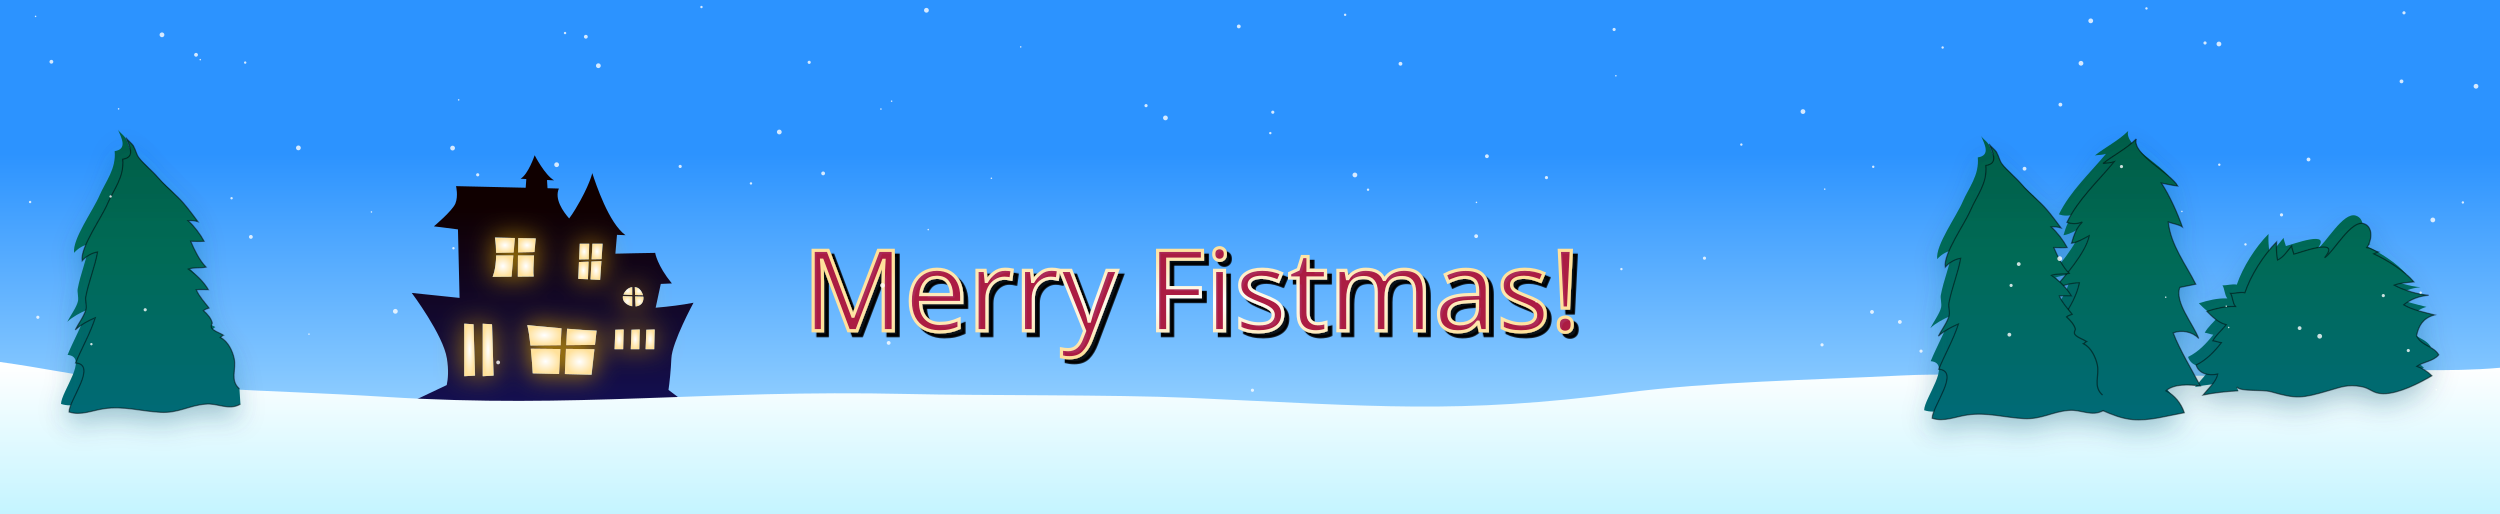
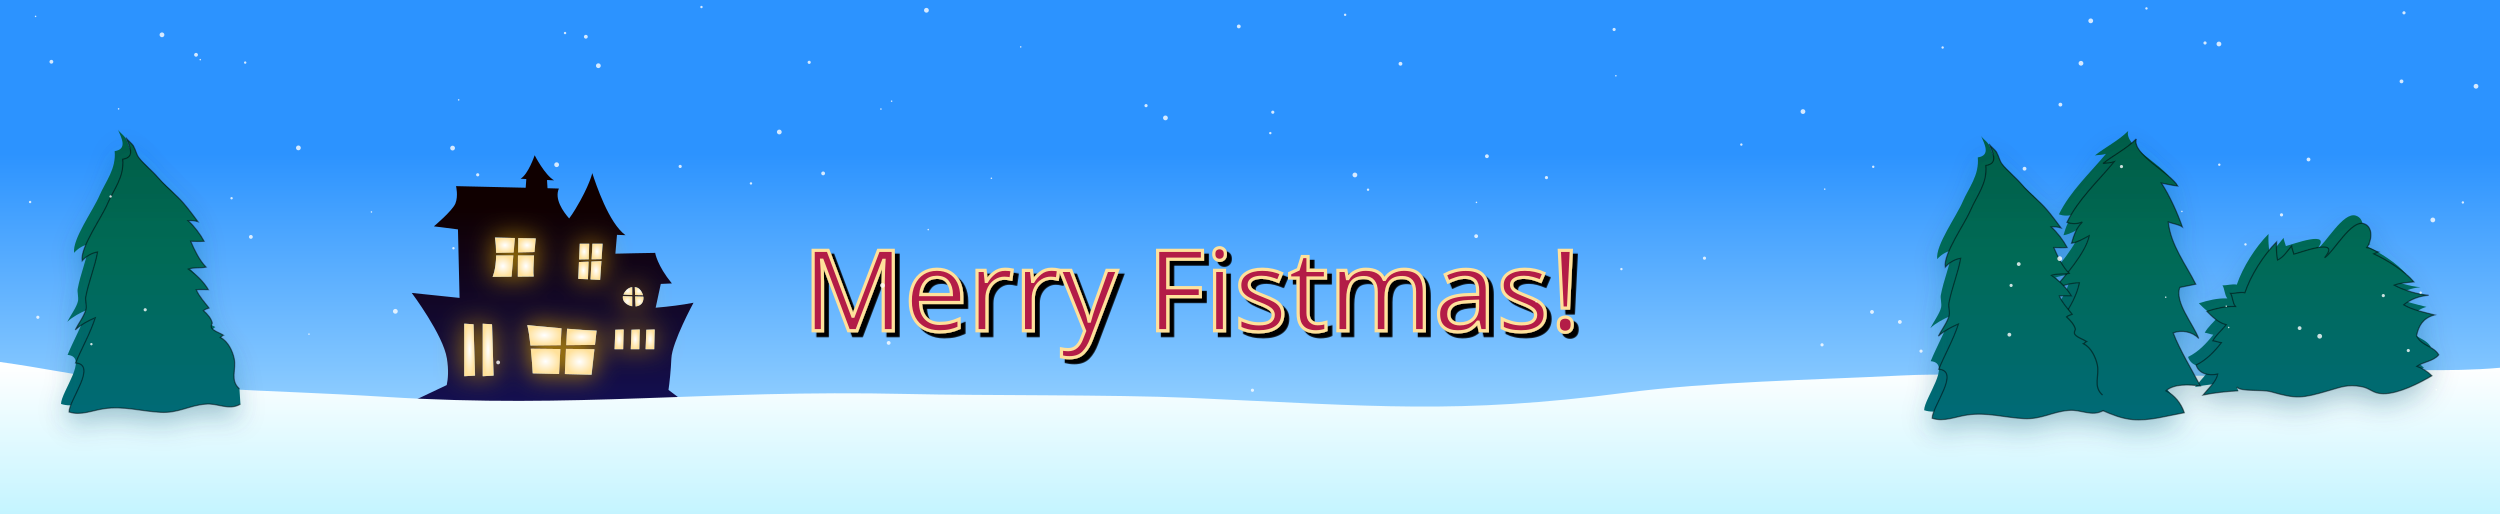
<svg xmlns="http://www.w3.org/2000/svg" id="banner-halloween-svg" viewBox="0 15 1558 320" width="100%" version="1.1">
  <g id="banner-halloween-sky">
    <rect width="1558" height="379.126" id="banner-halloween-skybox" fill="url(#banner-halloween-skybox_1_)" />
  </g>
  <g id="banner-halloween-scene" transform="matrix(1,0,0,1.002305,427.0925,-121.2526)">
    <g id="banner-halloween-text" transform="translate(-27.13598,1.561373)" style="transform:rotate(-1.5deg) skewX(-3deg)">
-       <text id="banner-halloween-title" x="100" y="340" fill="rgb(179 26 70)" fill-opacity="0.9" stroke="url(#banner-halloween-house-window-gradient)" stroke-width="2" style="font-size:70px;font-family:Plakat-Fraktur;filter: drop-shadow(3px 3px 0px black)">
+       <text id="banner-halloween-title" x="100" y="340" fill="#b31a46" stroke="#ffe19b" stroke-width="2" style="font-size:70px;font-family:Plakat-Fraktur;filter: drop-shadow(3px 3px 0px black)">
        <tspan>Merry Fistmas!</tspan>
      </text>
    </g>
    <g id="banner-halloween-house" transform="translate(-236.091,3.868135)">
      <path id="banner-halloween-house-fill" fill="url(#house-fill-gradient)" d="m 227.4,354.9 c 0.4,-10 13.8,-34.6 13.8,-34.6 -7.1,1.4 -15.3,2.4 -23.6,3.1 l 3.2,-14.8 6.9,-0.3 c -9.2,-11.2 -10.4,-19 -10.4,-19 -4.4,0 -19.1,0.4 -24.8,0.5 l 1,-11.7 c 3.3,0.1 5.3,0.2 5.3,0.2 -10.4,-7.5 -18.4,-31.7 -20.7,-38.6 0,0 -1.7,7.8 -10.4,22.2 -1.4,2.3 -2.7,4.3 -4,6 -3.8,-4.3 -9.3,-12.1 -6.4,-18.6 l -7.1,-0.2 -0.3,-5.1 4.4,0.2 c -5.8,-3.3 -12.1,-15.6 -12.1,-15.6 0,0 -4,11.9 -8.8,14.6 l 3.6,0.2 -0.4,5.4 -43.4,-1 c 0,0 1.5,6.1 -0.4,10.8 -1.9,4.6 -13.4,14.2 -13.4,14.2 l 15,1.9 1,42.6 -29.8,-3.1 c 0,0 19.6,26.1 21.9,40.7 1.2,7.3 0.7,12.9 -0.1,16.6 l -29.9,14.1 h 182.8 l -14.7,-11.1 c 0.6,-3.9 1.5,-12.3 1.8,-19.6 z m -30.2,-38.7 5.8,0.2 v 6.1 c -3.3,-0.6 -6.4,-3 -5.8,-6.3 z m 12.8,1.1 c 0,0.1 0,0.1 0,0 0,3.5 -2.3,5 -4.9,5.3 -0.1,-1.6 -0.2,-3.9 -0.3,-6.2 l 5.1,0.1 c 0.1,0.3 0.1,0.6 0.1,0.8 z m -72.4,16.9 c 0,0 10.3,1 21.3,2 l -0.5,10.5 -18.8,0.2 c -0.5,-4.7 -1.2,-9.4 -2,-12.7 z m 32.2,-39.2 6,-0.3 -0.4,11 -6.1,-0.3 z m 10,51.4 -17.9,0.2 0.5,-10.2 c 7.2,0.6 14.2,1.1 18.4,1.2 z m -21.6,2.7 -0.8,15.5 c -6.6,-0.2 -13.1,-0.3 -16.4,-0.4 0,0 -0.4,-7.4 -1.2,-15.3 z m 3.6,0 17.7,0.2 -1.8,15.8 c 0,0 -7.9,-0.2 -16.6,-0.4 z m 30.2,0.1 0.4,-12.1 5.2,-0.1 -0.3,12.2 z m 10.1,0 0.4,-12.1 5.2,-0.1 -0.3,12.2 z m 14.6,0 h -5.3 l 0.4,-12.1 5.2,-0.1 z m -33.7,-43.1 -6,-0.3 0.6,-11.1 6.2,-0.3 z m 0.9,-12.9 -6.2,0.1 0.5,-9.7 h 6.4 z m -8,0.1 -6,0.1 0.4,-9.8 h 5.9 z m -59.3,72.3 -6.7,0.4 v -32.6 l 5.8,0.4 z m -18.3,-32.3 5.8,0.4 1,31.9 -6.7,0.4 v -32.7 z m 111.4,-17.7 c -1.3,0 -3.1,0 -4.9,-0.1 -0.1,-1.9 -0.1,-3.7 -0.2,-5 0.6,0.1 1.2,0.2 1.8,0.5 1.6,0.8 2.8,2.8 3.3,4.6 z m -6.7,-5 v 4.9 c -2.2,-0.1 -4.3,-0.2 -5.5,-0.2 0.3,-0.6 0.7,-1.2 1,-1.8 1.1,-1.7 2.7,-2.7 4.5,-2.9 z m -61.4,-6.6 -9.9,0.1 0.1,-13.2 h 10 c -0.3,5.4 -0.6,11.2 -0.2,13.1 z m -23.4,-13.1 h 10.7 l -1.1,13.2 -11.8,0.1 c 0,0 2,-4.4 2.2,-13.3 z m 23.8,-2.1 -10.2,0.2 0.1,-8.9 10.9,0.2 c 0,0 -0.4,3.9 -0.8,8.5 z m -12.2,-8.8 -0.8,9 -10.9,0.2 c 0,-2.8 -0.2,-6 -0.7,-9.5 z" />
      <g id="banner-halloween-house-windows" fill="url(#banner-halloween-house-window-gradient)" style="filter: drop-shadow(0px 0px 8px #ce9a00);">
        <path d="m 158.9,336.2 c -11,-0.9 -21.3,-2 -21.3,-2 0.8,3.3 1.5,8 2,12.7 l 18.8,-0.2 z" />
        <path d="m 157.4,364.6 0.8,-15.5 -18.4,-0.2 c 0.8,7.9 1.2,15.3 1.2,15.3 3.4,0.1 9.9,0.2 16.4,0.4 z" />
        <path d="m 177.6,365 1.8,-15.8 -17.7,-0.2 -0.7,15.6 c 8.7,0.3 16.6,0.4 16.6,0.4 z" />
        <path d="m 162.4,336.5 -0.5,10.2 17.9,-0.2 1,-8.8 c -4.3,-0.1 -11.3,-0.6 -18.4,-1.2 z" />
        <polygon points="197.7,336.9 192.5,337.1 192,349.2 197.4,349.2 " />
        <polygon points="207.7,336.9 202.6,337.1 202.1,349.2 207.4,349.2 " />
        <polygon points="211.8,337.1 211.3,349.2 216.7,349.2 217,336.9 " />
        <polygon points="109.8,333.3 109.8,366 116.6,365.6 115.6,333.7 " />
        <polygon points="105,365.6 104.1,333.7 98.3,333.3 98.3,366 " />
        <path d="m 128.9,290.9 h -10.7 c -0.1,8.9 -2.2,13.3 -2.2,13.3 l 11.8,-0.1 z" />
        <path d="m 131.9,289 10.2,-0.2 c 0.4,-4.6 0.8,-8.5 0.8,-8.5 L 132,280.1 Z" />
        <path d="m 131.8,290.9 -0.1,13.2 9.9,-0.1 c -0.4,-1.9 -0.1,-7.7 0.2,-13.1 z" />
        <path d="m 129.1,289.1 0.8,-9 -12.4,-0.3 c 0.5,3.6 0.7,6.8 0.7,9.5 z" />
        <polygon points="175.4,305.7 175.8,294.8 169.8,295 169.4,305.5 " />
        <polygon points="170.3,283.6 169.9,293.4 175.9,293.3 176.2,283.6 " />
        <polygon points="178.2,283.6 177.7,293.3 183.9,293.2 184.5,283.6 " />
        <polygon points="183.8,294.4 177.6,294.7 177,305.8 183,306.1 " />
        <path d="m 204.8,315.5 c 1.8,0.1 3.6,0.1 4.9,0.1 -0.5,-1.9 -1.7,-3.8 -3.3,-4.5 -0.6,-0.3 -1.2,-0.4 -1.8,-0.5 0.1,1.2 0.1,3 0.2,4.9 z" />
        <path d="m 203,322.5 v -6.1 l -5.8,-0.2 c -0.6,3.3 2.5,5.7 5.8,6.3 z" />
        <path d="m 205.1,322.6 c 2.6,-0.2 4.9,-1.8 4.9,-5.2 0,0 0,0 0,-0.1 0,-0.2 0,-0.5 -0.1,-0.8 l -5.1,-0.1 c 0.1,2.3 0.2,4.6 0.3,6.2 z" />
        <path d="m 203,315.5 v -4.9 c -1.8,0.2 -3.4,1.3 -4.5,2.8 -0.4,0.6 -0.8,1.2 -1,1.8 1.2,0.1 3.3,0.2 5.5,0.3 z" />
      </g>
    </g>
    <path id="banner-halloween-ground" fill="url(#ground-gradient)" d="m 1033.896,367.2 c -77.9,5.6 -117.162,-0.1 -203.163,1.7 -24.097,0.5 -48.61,-0.7 -72.499,0.5 -57.75,2.9 -118.823,3.8 -173.042,10.8 -104.074,13.4 -154.554,8.3 -271.092,3.1 -48.61,-2.1 -127.133,-1.3 -175.95,-2.4 -126.094,-2.8 -205.241,9.3 -325.103,1.8 -74.576,-4.7 -136.481,-3.8 -202.748,-15.7 -12.049,-2.1 -24.513,-4.2 -37.392,-6 V 500.1 H 1130.908 V 364.6 c -33.445,3 -62.32,0.1 -97.011,2.6 z" />
    <g id="banner-christmas-trees" transform="scale(0.8) translate(550 -100)" style="filter: drop-shadow(0px 10px 10px rgba(0,86,118,0.2))">
      <path id="banner-tree-4" fill="url(#tree-gradient)" d="M653.514,567.411c-9.173,0.507-18.854,1.525-27.516,3.304 c4.075-5.086,10.19-10.17,11.465-16.271c-6.882,1.526-14.776-0.253-16.817-7.115c7.898-3.812,14.269-10.423,19.62-17.285 c-2.294-0.254-4.332-1.271-6.626-1.526c2.294-4.319,6.881-8.134,10.447-12.456c-6.115-1.526-10.702-6.098-15.034-10.42 c7.136-2.29,14.525-4.069,22.166-3.812c-2.292-2.797-2.037-7.627-3.82-10.17c3.312,0.254,7.644-1.271,11.21-0.508 c4.587-13.474,14.522-29.23,24.712-39.4c-0.254,4.576,0,9.913,0.767,13.981c4.84-2.29,7.644-7.119,10.955-10.931 c0.255,2.032,1.275,4.322,1.783,6.354c3.82-0.761,37.705-13.727,23.949,2.797c6.878-4.322,20.638-29.741,30.573-26.437 c7.898,2.543,5.86,14.235,2.292,18.557c3.568,0.508,6.369,2.797,9.172,3.558c-1.274,0.508-2.803,0.764-3.82,1.271 c10.444,4.83,23.949,13.218,31.336,21.862c-5.095,0.508-10.444,0.761-15.285,2.54c7.645,4.068,18.089,7.118,26.75,7.88 c-7.133,0.507-14.011,3.051-19.363,7.373c6.881,4.065,16.051,5.844,23.949,7.88c-9.17,2.54-12.481,8.641-14.01,16.267 c4.328,8.134,12.993,7.626,17.322,14.742c-4.329,5.083-11.719,5.337-17.068,8.898c4.329,1.525,8.406,4.065,11.719,7.369 c-9.427,5.595-25.732,13.981-37.708,13.981c-8.661,0-9.937-4.322-17.58-5.591c-10.19-1.782-15.03,0.254-24.712,3.048 c-21.654,6.354-25.479,6.612-45.35,1.018c-7.39-2.033-23.694,0.253-26.752-3.812" />
      <path id="banner-tree-3" fill="url(#tree-gradient)" d="M519.755,571.983c-7.133,1.525-14.269,0.51-21.4,0 c4.329-6.609,10.189-12.199,14.522-18.808c-2.037,0.508-5.095-0.51-7.135-0.256c-0.509-7.877,6.369-15.25,8.918-22.623 c-5.095,1.271-10.189,2.543-15.288,2.29c11.468-14.235,26.244-30.249,30.319-49.06c-6.624,0-14.011,2.287-19.872,4.83 c8.407-9.913,24.712-27.96,27.516-41.434c-4.332,2.29-8.915,5.084-13.759,5.848c1.786-6.101,3.823-12.202,8.409-16.524 c-4.077,1.782-8.409,1.525-11.976,0.256c8.918-18.049,24.203-32.028,36.688-47.026c-2.803,1.017-5.857,0.764-8.66,1.271 c8.406-6.609,18.342-11.438,25.986-19.064c-3.566,11.692,26.752,26.437,32.355,36.603c-4.074-0.507-8.661-1.525-12.738-2.29 c6.369,9.659,12.484,23.133,16.308,34.064c-3.058-2.032-7.644-2.543-10.956-3.814c1.783,17.796,13.756,33.046,21.4,48.299 c-4.074,0.761-8.407,1.778-12.484,2.54c-4.075,11.695,10.447,28.216,14.779,39.654c-4.844-5.336-13.505-6.862-19.875-4.322 c5.096,13.22,14.269,28.216,21.146,41.179c-8.661-1.014-20.38-1.779-26.75,3.815c6.879,3.557,11.719,9.658,14.266,17.028 c-12.994,2.29-27.262,6.609-40.509,5.34c-16.051-1.525-30.319-11.695-45.861-16.524" />
      <path id="banner-tree-2" fill="url(#tree-gradient)" d="M547.781,570.714c-7.644-6.609-2.295-15-4.078-23.387 c-1.274-6.101-4.841-13.471-10.701-16.521c0.766-0.257,1.528-1.526,2.295-1.779c-2.295-1.525-8.919-3.561-9.428-6.354 c-0.254-1.018,0.764-3.051,0.764-3.051c-0.764-3.305-3.566-6.612-6.878-9.659c1.273-1.018,2.803-1.525,4.332-2.035 c-3.313-4.319-7.898-9.149-9.937-14.236c3.058-0.253,6.37,0,9.425,0c-3.566-6.097-9.682-11.945-15.539-16.014 c4.332-1.525,9.172-0.507,13.756-1.525c-5.096-5.083-9.17-13.471-11.974-20.08c3.058,0,6.878,0.254,10.447,0 c-3.058-5.594-7.644-11.692-12.484-16.014c2.546-0.253,5.095,0,7.641,0.761c-5.349-7.115-10.952-14.996-17.834-21.097 c-4.841-4.575-9.169-8.388-13.501-13.471c-4.332-5.086-10.702-9.916-14.522-14.999c-2.037-2.541-2.549-6.101-4.332-9.149 c-1.274-2.29-4.841-4.575-5.861-6.612c2.804,6.612,7.645,15.253-2.546,16.778c1.274,13.981-7.135,23.641-11.719,34.314 c-4.844,11.441-21.403,34.064-19.874,44.738c3.058-3.558,7.39-6.098,11.976-6.862c-2.04,11.438-7.135,23.64-9.173,34.825 c-0.508,2.286,0.764,6.354,0.255,9.405c-1.021,4.83-6.115,11.692-8.407,16.267c4.329-4.068,10.19-7.115,15.539-9.405 c-4.074,12.456-10.444,23.387-15.284,35.078c17.07,1.526-5.096,28.724-5.096,38.129c9.17,3.051,18.089-1.271,27.262-2.543 c15.284-2.287,29.044,2.036,44.074,2.797c13.76,0.764,22.166-5.337,34.905-6.355c9.682-1.014,18.088,5.337,27.261,0" />
      <path id="banner-tree-1" fill="url(#tree-gradient)" d="M-903.592,565.831c-7.643-6.61-2.293-14.999-4.076-23.385 c-1.275-6.101-4.841-13.475-10.7-16.523c0.764-0.509,1.529-1.524,2.293-1.781c-2.293-1.522-8.918-3.558-9.427-6.354 c-0.256-1.015,0.764-3.048,0.764-3.048c-0.764-3.307-3.312-6.612-6.879-9.658c1.274-1.018,2.803-1.526,4.332-2.036 c-3.313-4.319-7.898-9.152-9.938-14.235c3.058-0.253,6.37,0,9.427,0c-3.568-6.098-9.681-11.945-15.542-16.014 c4.332-1.526,9.172-0.508,13.759-1.526c-5.096-5.083-9.172-13.471-11.974-20.079c3.058,0,6.878,0.253,10.445,0 c-3.058-5.594-7.644-11.695-12.484-16.014c2.547-0.254,5.095,0,7.644,0.761c-5.351-7.116-10.956-14.997-17.835-21.098 c-4.841-4.575-9.171-8.387-13.502-13.47c-4.332-5.087-10.702-9.917-14.523-15c-2.038-2.54-2.548-6.101-4.331-9.152 c-1.274-2.286-4.84-4.572-5.859-6.608c2.802,6.608,7.643,15.252-2.549,16.778c1.274,13.981-7.132,23.64-11.719,34.314 c-4.841,11.44-21.401,34.063-19.873,44.737c3.058-3.557,7.389-6.097,11.975-6.862c-2.039,11.438-7.134,23.641-9.172,34.825 c-0.509,2.287,0.764,6.354,0.255,9.405c-1.02,4.83-6.115,11.692-8.408,16.269c4.332-4.069,10.191-7.117,15.542-9.406 c-4.077,12.455-10.446,23.387-15.287,35.079c17.069,1.524-5.097,28.723-5.097,38.129c9.173,3.05,18.09-1.272,27.261-2.543 c15.287-2.288,29.045,2.034,44.076,2.796c13.759,0.764,22.166-5.337,34.905-6.354c9.681-1.019,18.089,5.335,27.261,0" />
    </g>
    <use href="#banner-christmas-trees" x="5" y="5" stroke="rgba(0,0,0,0.5)" />
  </g>
  <g id="banner-halloween-stars" fill="white" style="opacity:0.8" transform="translate(-68.5,25.76105)">
    <g class="star1 star">
      <circle cx="354.347" cy="51.486" />
      <circle cx="686.334" cy="100.344" />
      <circle cx="1428.26" cy="121.011" />
      <circle cx="142.411" cy="57.083" />
      <circle cx="624.15" cy="52.292" />
      <circle cx="261.058" cy="197.466" />
      <circle cx="1586.788" cy="232.134" />
      <circle cx="1457.409" cy="193.316" />
      <circle cx="193.3" cy="26.42" />
      <circle cx="1025.818" cy="177.296" />
      <circle cx="1205.666" cy="107.116" />
      <circle cx="988.629" cy="115.369" />
      <circle cx="1418.169" cy="174.456" />
      <circle cx="617.497" cy="57.194" />
      <circle cx="299.98" cy="121.335" />
      <circle cx="90.674" cy="-0.545" />
      <circle cx="1075.516" cy="36.47" />
      <circle cx="1455.911" cy="180.057" />
      <circle cx="646.974" cy="132.325" />
      <circle cx="704.607" cy="18.467" />
    </g>
    <g class="star2 star">
      <circle cx="1406.176" cy="-5.51" />
      <circle cx="536.495" cy="103.552" />
      <circle cx="351.089" cy="143.942" />
      <circle cx="1279.154" cy="18.84" />
      <circle cx="221.3" cy="28.242" />
      <circle cx="1603.348" cy="115.407" />
      <circle cx="921.064" cy="107.465" />
      <circle cx="137.431" cy="111.681" />
      <circle cx="505.655" cy="-6.382" />
      <circle cx="1577.062" cy="171.633" />
      <circle cx="906.788" cy="-1.538" />
      <circle cx="860.159" cy="72.192" />
      <circle cx="212.817" cy="112.776" />
      <circle cx="1451.561" cy="91.881" />
      <circle cx="1153.7" cy="79.335" />
      <circle cx="1235.9" cy="93.177" />
      <circle cx="125.449" cy="203.72" />
      <circle cx="1467.881" cy="141.558" />
      <circle cx="87.269" cy="115.139" />
      <circle cx="420.645" cy="9.829" />
      <circle cx="1078.965" cy="156.936" />
    </g>
    <g class="star3 star">
      <circle cx="861.699" cy="59.167" />
      <circle cx="92.082" cy="186.96" />
      <circle cx="492.39" cy="92.958" />
      <circle cx="782.711" cy="55.075" />
      <circle cx="1569.352" cy="207.689" />
      <circle cx="1553.776" cy="173.456" />
      <circle cx="366.202" cy="98.177" />
      <circle cx="158.989" cy="182.291" />
      <circle cx="1566.663" cy="-2.773" />
      <circle cx="1032.249" cy="99.918" />
      <circle cx="1442.672" cy="16.022" />
      <circle cx="849.02" cy="232.442" />
      <circle cx="572.787" cy="28.079" />
      <circle cx="1265.692" cy="208.071" />
      <circle cx="1321.816" cy="167.116" />
      <circle cx="1203.993" cy="204.141" />
      <circle cx="1074.416" cy="7.615" />
      <circle cx="1390.599" cy="93.045" />
      <circle cx="1490.332" cy="123.142" />
      <circle cx="1130.73" cy="150.139" />
    </g>
    <g class="star4 star">
      <circle cx="1235.126" cy="183.638" />
      <circle cx="941.274" cy="28.987" />
      <circle cx="1565.119" cy="39.95" />
      <circle cx="1320.731" cy="197.814" />
      <circle cx="1330.191" cy="94.381" />
      <circle cx="1501.62" cy="193.726" />
      <circle cx="100.527" cy="27.732" />
      <circle cx="1326.579" cy="153.809" />
      <circle cx="840.519" cy="5.715" />
      <circle cx="1507.164" cy="88.637" />
      <circle cx="1252.487" cy="189.869" />
      <circle cx="433.599" cy="12.135" />
      <circle cx="995.147" cy="86.595" />
      <circle cx="1352.536" cy="54.44" />
      <circle cx="581.478" cy="97.3" />
      <circle cx="622.313" cy="202.94" />
      <circle cx="988.44" cy="136.429" />
      <circle cx="224.839" cy="136.871" />
      <circle cx="190.671" cy="23.389" />
      <circle cx="378.939" cy="215.1" />
    </g>
    <g class="star5 star">
      <circle cx="415.391" cy="91.884" />
      <circle cx="1611.545" cy="43" />
      <circle cx="1584.626" cy="126.312" />
      <circle cx="794.802" cy="62.718" />
      <circle cx="1451.339" cy="16.653" />
      <circle cx="554.161" cy="71.5" />
      <circle cx="314.889" cy="183.248" />
      <circle cx="645.848" cy="-4.356" />
      <circle cx="1192.102" cy="58.767" />
      <circle cx="1371.442" cy="2.227" />
      <circle cx="618.456" cy="167.11" />
      <circle cx="254.459" cy="81.4" />
      <circle cx="1514.125" cy="198.78" />
      <circle cx="1352.117" cy="150.42" />
      <circle cx="1365.364" cy="28.673" />
      <circle cx="912.875" cy="98.278" />
      <circle cx="350.549" cy="81.523" />
      <circle cx="441.397" cy="30.192" />
      <circle cx="169.443" cy="10.935" />
    </g>
    <defs>
      <style>
				.star1 circle {r: 0.5;}
				.star2 circle {r: 0.75;}
				.star3 circle {r: 1.0;}
				.star4 circle {r: 1.2;}
				.star5 circle {r: 1.5;}
			</style>
    </defs>
  </g>
  <defs>
    <linearGradient id="house-fill-gradient" gradientUnits="userSpaceOnUse" x1="149.401" y1="260.501" x2="149.401" y2="546.787">
      <stop offset="0" style="stop-color:#100000" />
      <stop offset="1" style="stop-color:#1823bd" id="house-fill-gradient-stop" />
    </linearGradient>
    <radialGradient id="banner-halloween-house-window-gradient">
      <stop offset="0" style="stop-color:#ffffff" />
      <stop offset="1" style="stop-color:#ffe19b" />
    </radialGradient>
    <linearGradient id="ground-gradient" gradientUnits="userSpaceOnUse" x1="-52.206" y1="310.212" x2="-52.206" y2="1011.904" gradientTransform="matrix(0.816 0 0 -0.3937 -78.4925 761.4772)">
      <stop offset="0.5" style="stop-color:#a7efff" />
      <stop offset="1" style="stop-color:#FFFFFF" />
    </linearGradient>
    <linearGradient id="tree-gradient" gradientUnits="userSpaceOnUse" x1="-1095.194" y1="578.263" x2="-1095.194" y2="842.799" gradientTransform="matrix(0.8121 0 0 -0.8121 -80.1719 1054.291)">
      <stop offset="0" style="stop-color:#006A75" />
      <stop offset="0.583" style="stop-color:#006A55" />
      <stop offset="1" style="stop-color:#005E48" />
    </linearGradient>
    <linearGradient id="banner-halloween-skybox_1_" gradientUnits="userSpaceOnUse" x1="306" y1="578.108" x2="306" y2="110.893">
      <stop offset="0.398" style="stop-color:#defcff" />
      <stop offset="1" style="stop-color:#2c93ff" />
    </linearGradient>
  </defs>
</svg>
